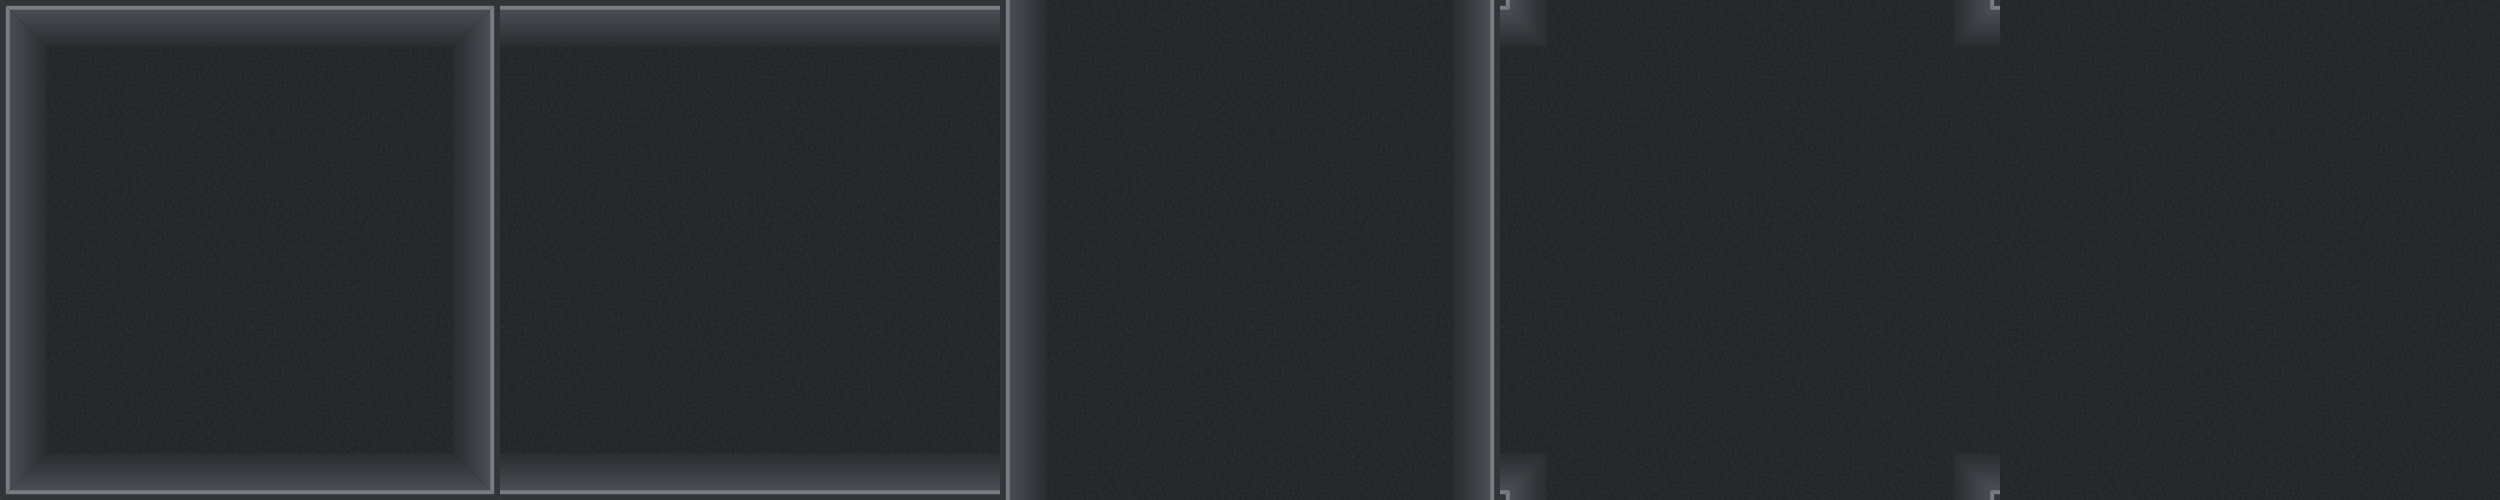
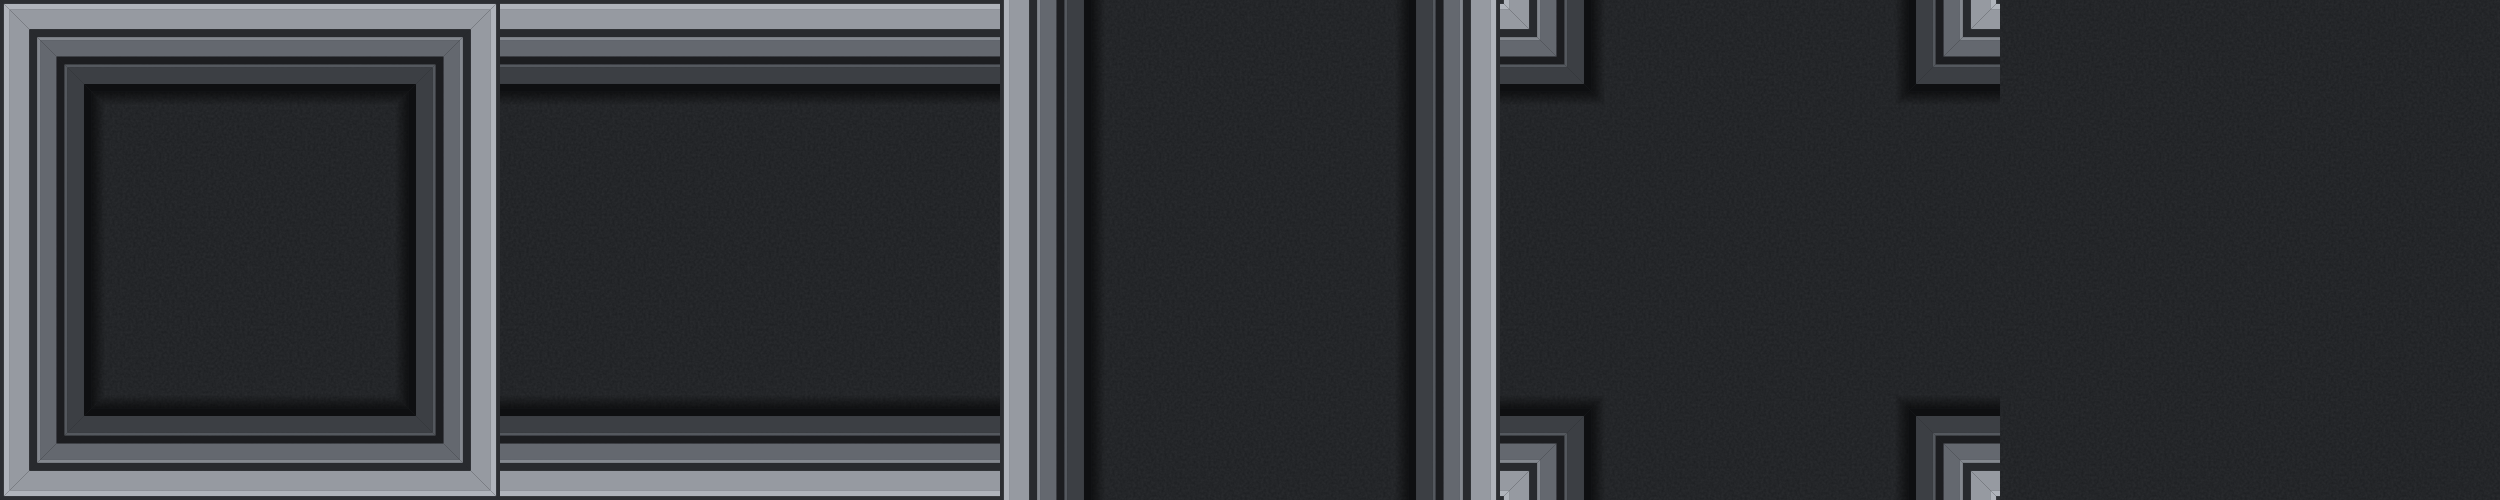
<svg xmlns="http://www.w3.org/2000/svg" xmlns:xlink="http://www.w3.org/1999/xlink" width="1280" height="256" viewBox="0 0 1280 256">
  <defs>
-     <linearGradient id="side" gradientUnits="userSpaceOnUse" x1="0" y1="5" x2="0" y2="24">
-       <stop offset="0" stop-color="rgb(74, 77, 83)" />
-       <stop offset="1" stop-color="rgb(42, 44, 48)" />
+     <linearGradient id="shade" gradientUnits="userSpaceOnUse" x1="0" y1="47" x2="0" y2="54">
+       <stop offset="0" stop-color="rgb(0, 0, 0)" stop-opacity="0.55" />
+       <stop offset="1" stop-color="rgb(0, 0, 0)" stop-opacity="0" />
    </linearGradient>
    <filter id="grain" filterUnits="userSpaceOnUse" x="0" y="0" width="1280" height="256" color-interpolation-filters="sRGB">
      <feTurbulence type="fractalNoise" baseFrequency="0.75" numOctaves="2" seed="13" stitchTiles="stitch" x="0" y="0" width="128" height="128" result="noise" />
      <feColorMatrix in="noise" type="matrix" values="1 0 0 0 0  1 0 0 0 0  1 0 0 0 0  0 0 0 0 0.06" x="0" y="0" width="128" height="128" result="speckle" />
      <feTile in="speckle" x="0" y="0" width="1280" height="256" />
    </filter>
    <g id="band">
-       <rect x="0" y="0" width="256" height="24" fill="url(#side)" />
-       <rect x="0" y="0" width="256" height="3" fill="rgb(50, 52, 56)" />
-       <rect x="0" y="3" width="256" height="2" fill="rgb(120, 124, 131)" />
+       <rect x="0" y="47" width="256" height="7" fill="url(#shade)" />
+       <rect x="0" y="0" width="256" height="2" fill="rgb(44, 46, 50)" />
+       <rect x="0" y="2" width="256" height="3" fill="rgb(176, 180, 187)" />
+       <rect x="0" y="5" width="256" height="10" fill="rgb(150, 154, 161)" />
+       <rect x="0" y="15" width="256" height="4" fill="rgb(40, 42, 46)" />
+       <rect x="0" y="19" width="256" height="1.5" fill="rgb(132, 136, 143)" />
+       <rect x="0" y="20.5" width="256" height="8.5" fill="rgb(100, 104, 111)" />
+       <rect x="0" y="29" width="256" height="4" fill="rgb(28, 29, 32)" />
+       <rect x="0" y="33" width="256" height="1.5" fill="rgb(84, 88, 94)" />
+       <rect x="0" y="34.5" width="256" height="8.5" fill="rgb(60, 63, 68)" />
+       <rect x="0" y="43" width="256" height="4" fill="rgb(14, 15, 17)" />
    </g>
    <clipPath id="mitre">
-       <polygon points="0,0 256,0 232,24 24,24" />
+       <polygon points="0,0 256,0 202,54 54,54" />
    </clipPath>
    <g id="bandMitred">
      <use xlink:href="#band" clip-path="url(#mitre)" />
    </g>
    <clipPath id="cornerLeftSide">
-       <polygon points="0,0 24,0 24,24" />
+       <polygon points="0,0 54,0 54,54" />
    </clipPath>
    <clipPath id="cornerTopSide">
-       <polygon points="0,0 24,24 0,24" />
+       <polygon points="0,0 54,54 0,54" />
    </clipPath>
    <g id="innerCorner">
      <g clip-path="url(#cornerLeftSide)">
        <use xlink:href="#band" transform="rotate(-90 128 128)" />
      </g>
      <use xlink:href="#band" clip-path="url(#cornerTopSide)" />
    </g>
  </defs>
-   <rect x="0" y="0" width="1280" height="256" fill="rgb(32, 34, 37)" />
+   <rect x="0" y="0" width="1280" height="256" fill="rgb(30, 32, 35)" />
  <rect x="0" y="0" width="1280" height="256" filter="url(#grain)" />
  <g>
    <use xlink:href="#bandMitred" />
    <use xlink:href="#bandMitred" transform="rotate(90 128 128)" />
    <use xlink:href="#bandMitred" transform="rotate(180 128 128)" />
    <use xlink:href="#bandMitred" transform="rotate(270 128 128)" />
  </g>
  <g transform="translate(256 0)">
    <use xlink:href="#band" />
    <use xlink:href="#band" transform="rotate(180 128 128)" />
  </g>
  <g transform="translate(512 0)">
    <use xlink:href="#band" transform="rotate(90 128 128)" />
    <use xlink:href="#band" transform="rotate(270 128 128)" />
  </g>
  <g transform="translate(768 0)">
    <use xlink:href="#innerCorner" />
    <use xlink:href="#innerCorner" transform="rotate(90 128 128)" />
    <use xlink:href="#innerCorner" transform="rotate(180 128 128)" />
    <use xlink:href="#innerCorner" transform="rotate(270 128 128)" />
  </g>
</svg>
